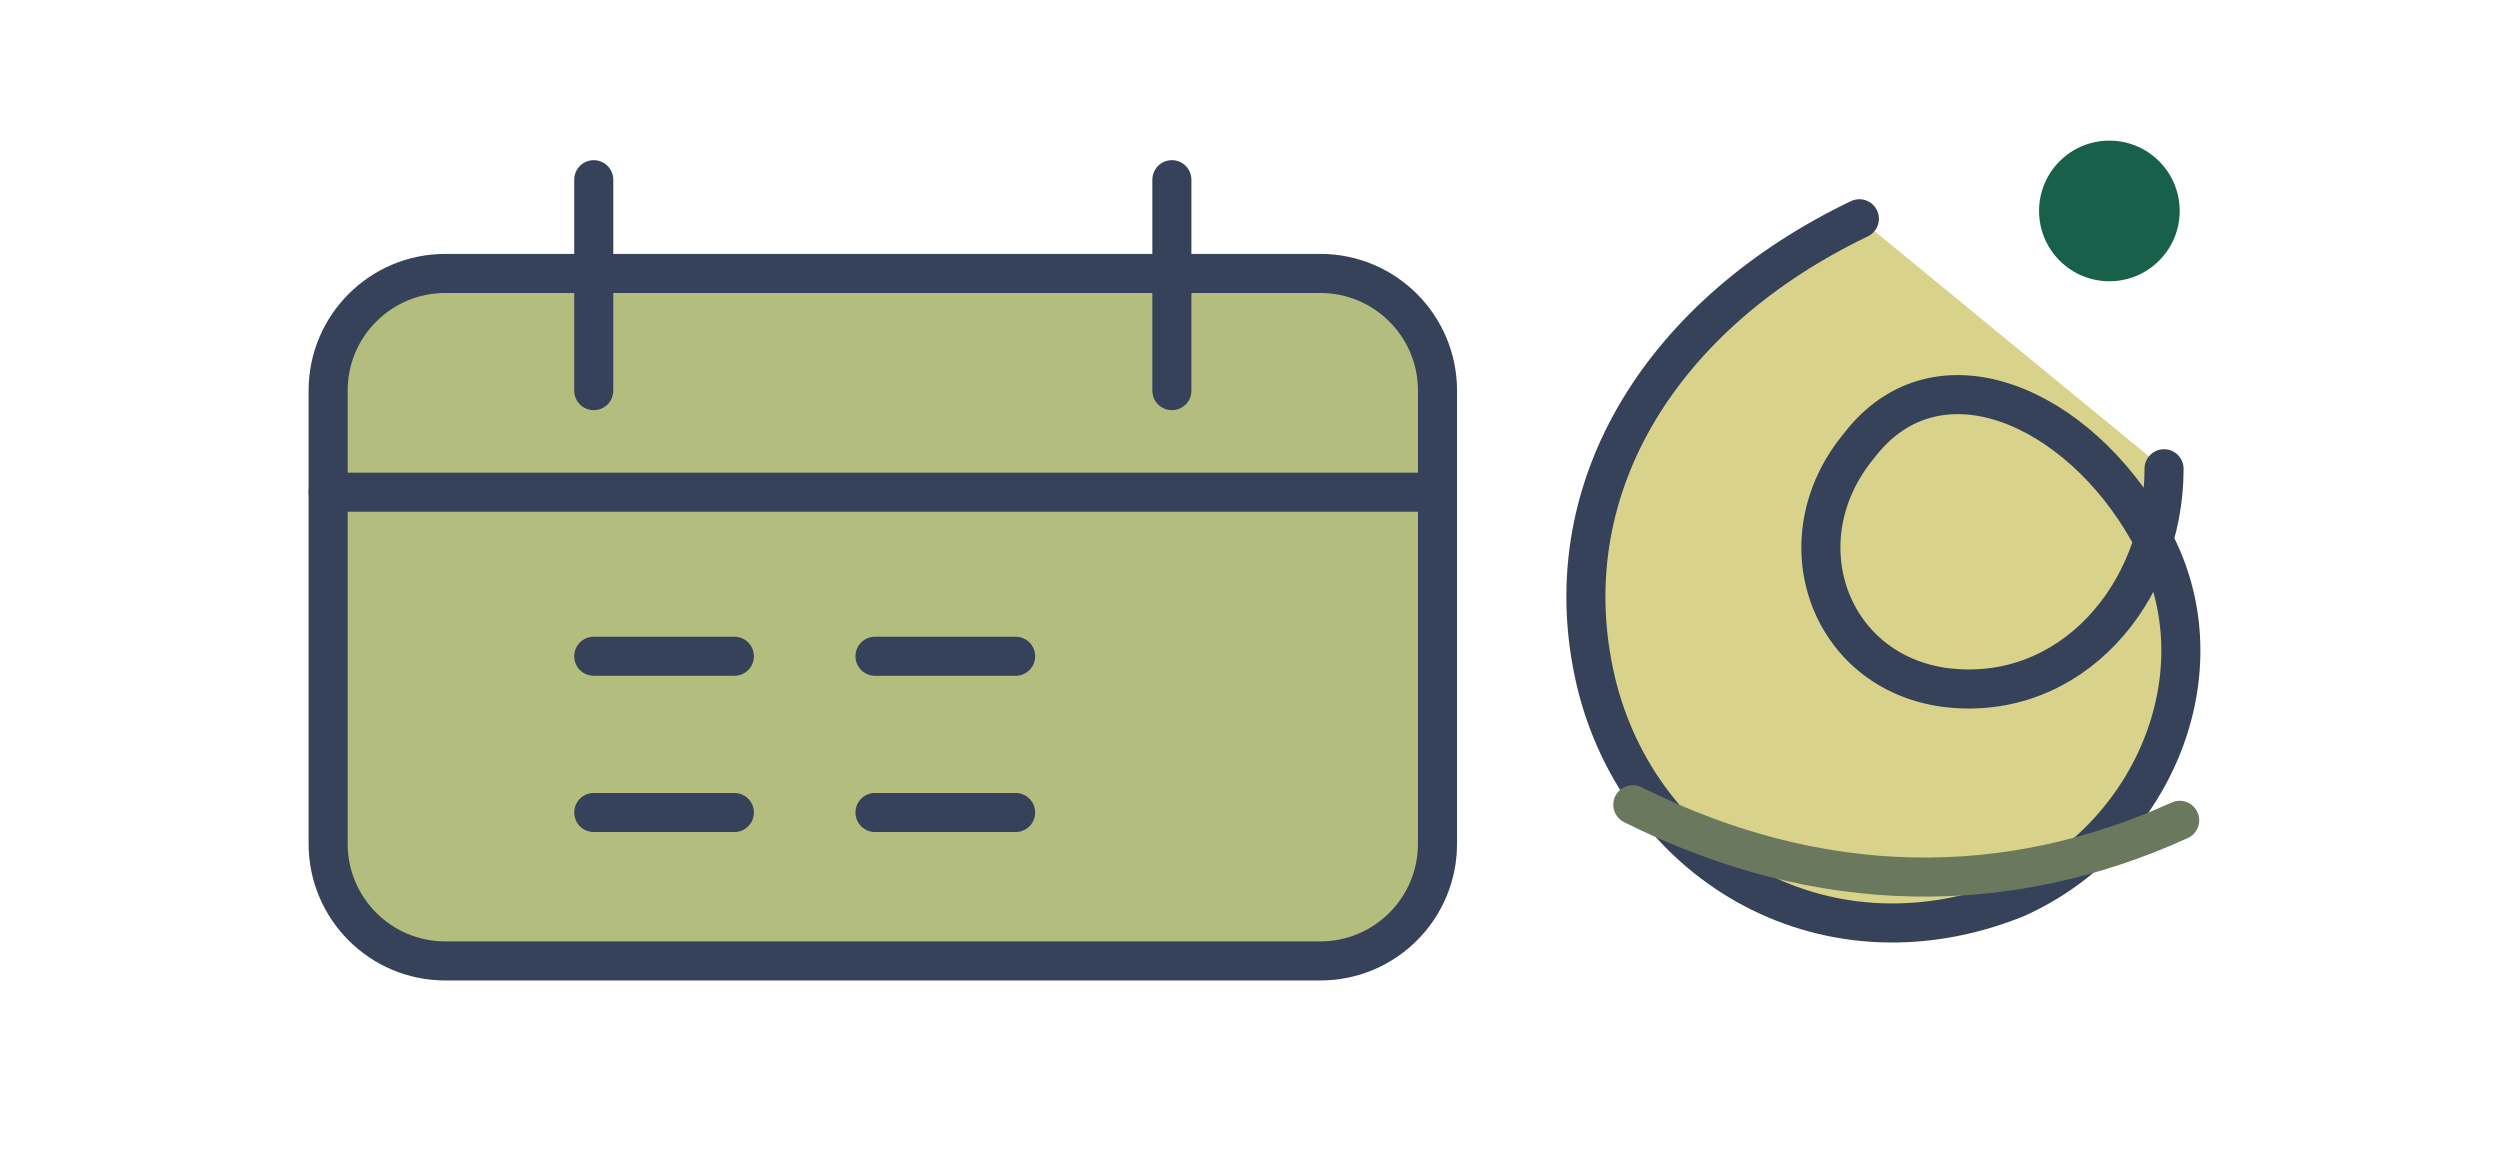
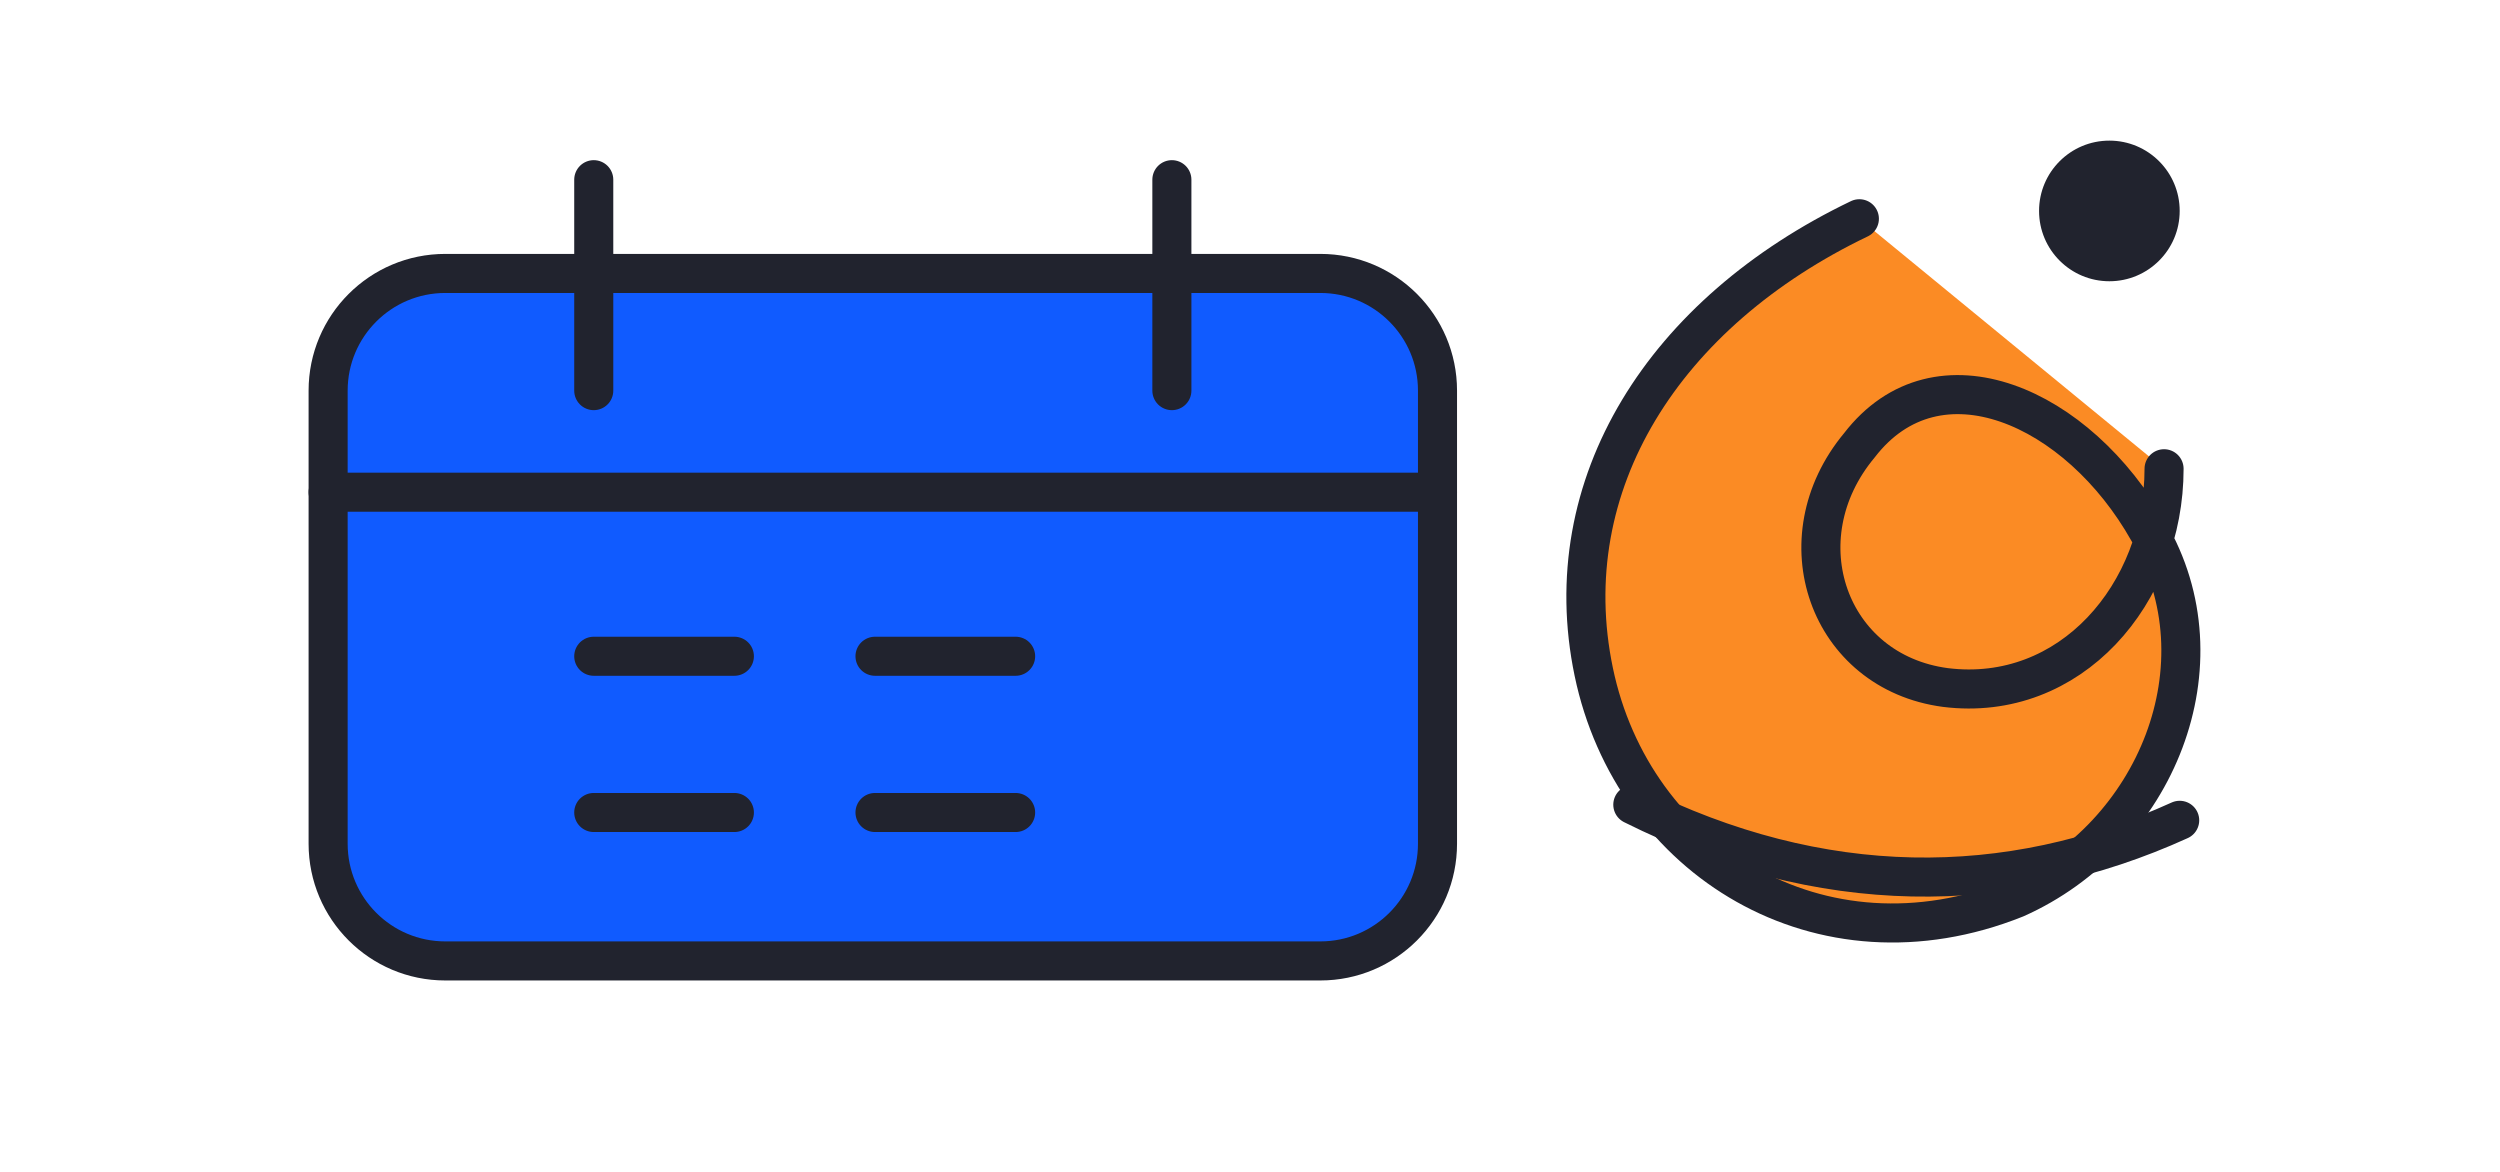
<svg xmlns="http://www.w3.org/2000/svg" viewBox="0 0 320 150" role="img" aria-labelledby="title desc">
-   <g fill="none" stroke="#36415A" stroke-width="5" stroke-linecap="round" stroke-linejoin="round">
-     <rect x="42" y="35" width="142" height="88" rx="15" fill="#B2BD7E" />
+   <g fill="none" stroke="#21232e" stroke-width="5" stroke-linecap="round" stroke-linejoin="round">
+     <rect x="42" y="35" width="142" height="88" rx="15" fill="#105bff" />
    <path d="M42 63h142M76 23v27m74-27v27M76 84h18m18 0h18m-54 20h18m18 0h18" />
-     <path d="M238 28c-25 12-39 34-34 58 5 24 29 39 54 29 18-8 27-30 17-47-9-16-27-24-37-11-10 12-4 29 11 31 16 2 28-12 28-28" fill="#D9D28B" />
-     <path d="M209 103c24 12 48 12 70 2" stroke="#6A795D" />
+     <path d="M238 28c-25 12-39 34-34 58 5 24 29 39 54 29 18-8 27-30 17-47-9-16-27-24-37-11-10 12-4 29 11 31 16 2 28-12 28-28" fill="#fb8b24" />
+     <path d="M209 103c24 12 48 12 70 2" stroke="#21232e" />
  </g>
-   <circle cx="270" cy="27" r="9" fill="#186049" />
+   <circle cx="270" cy="27" r="9" fill="#21232e" />
</svg>
